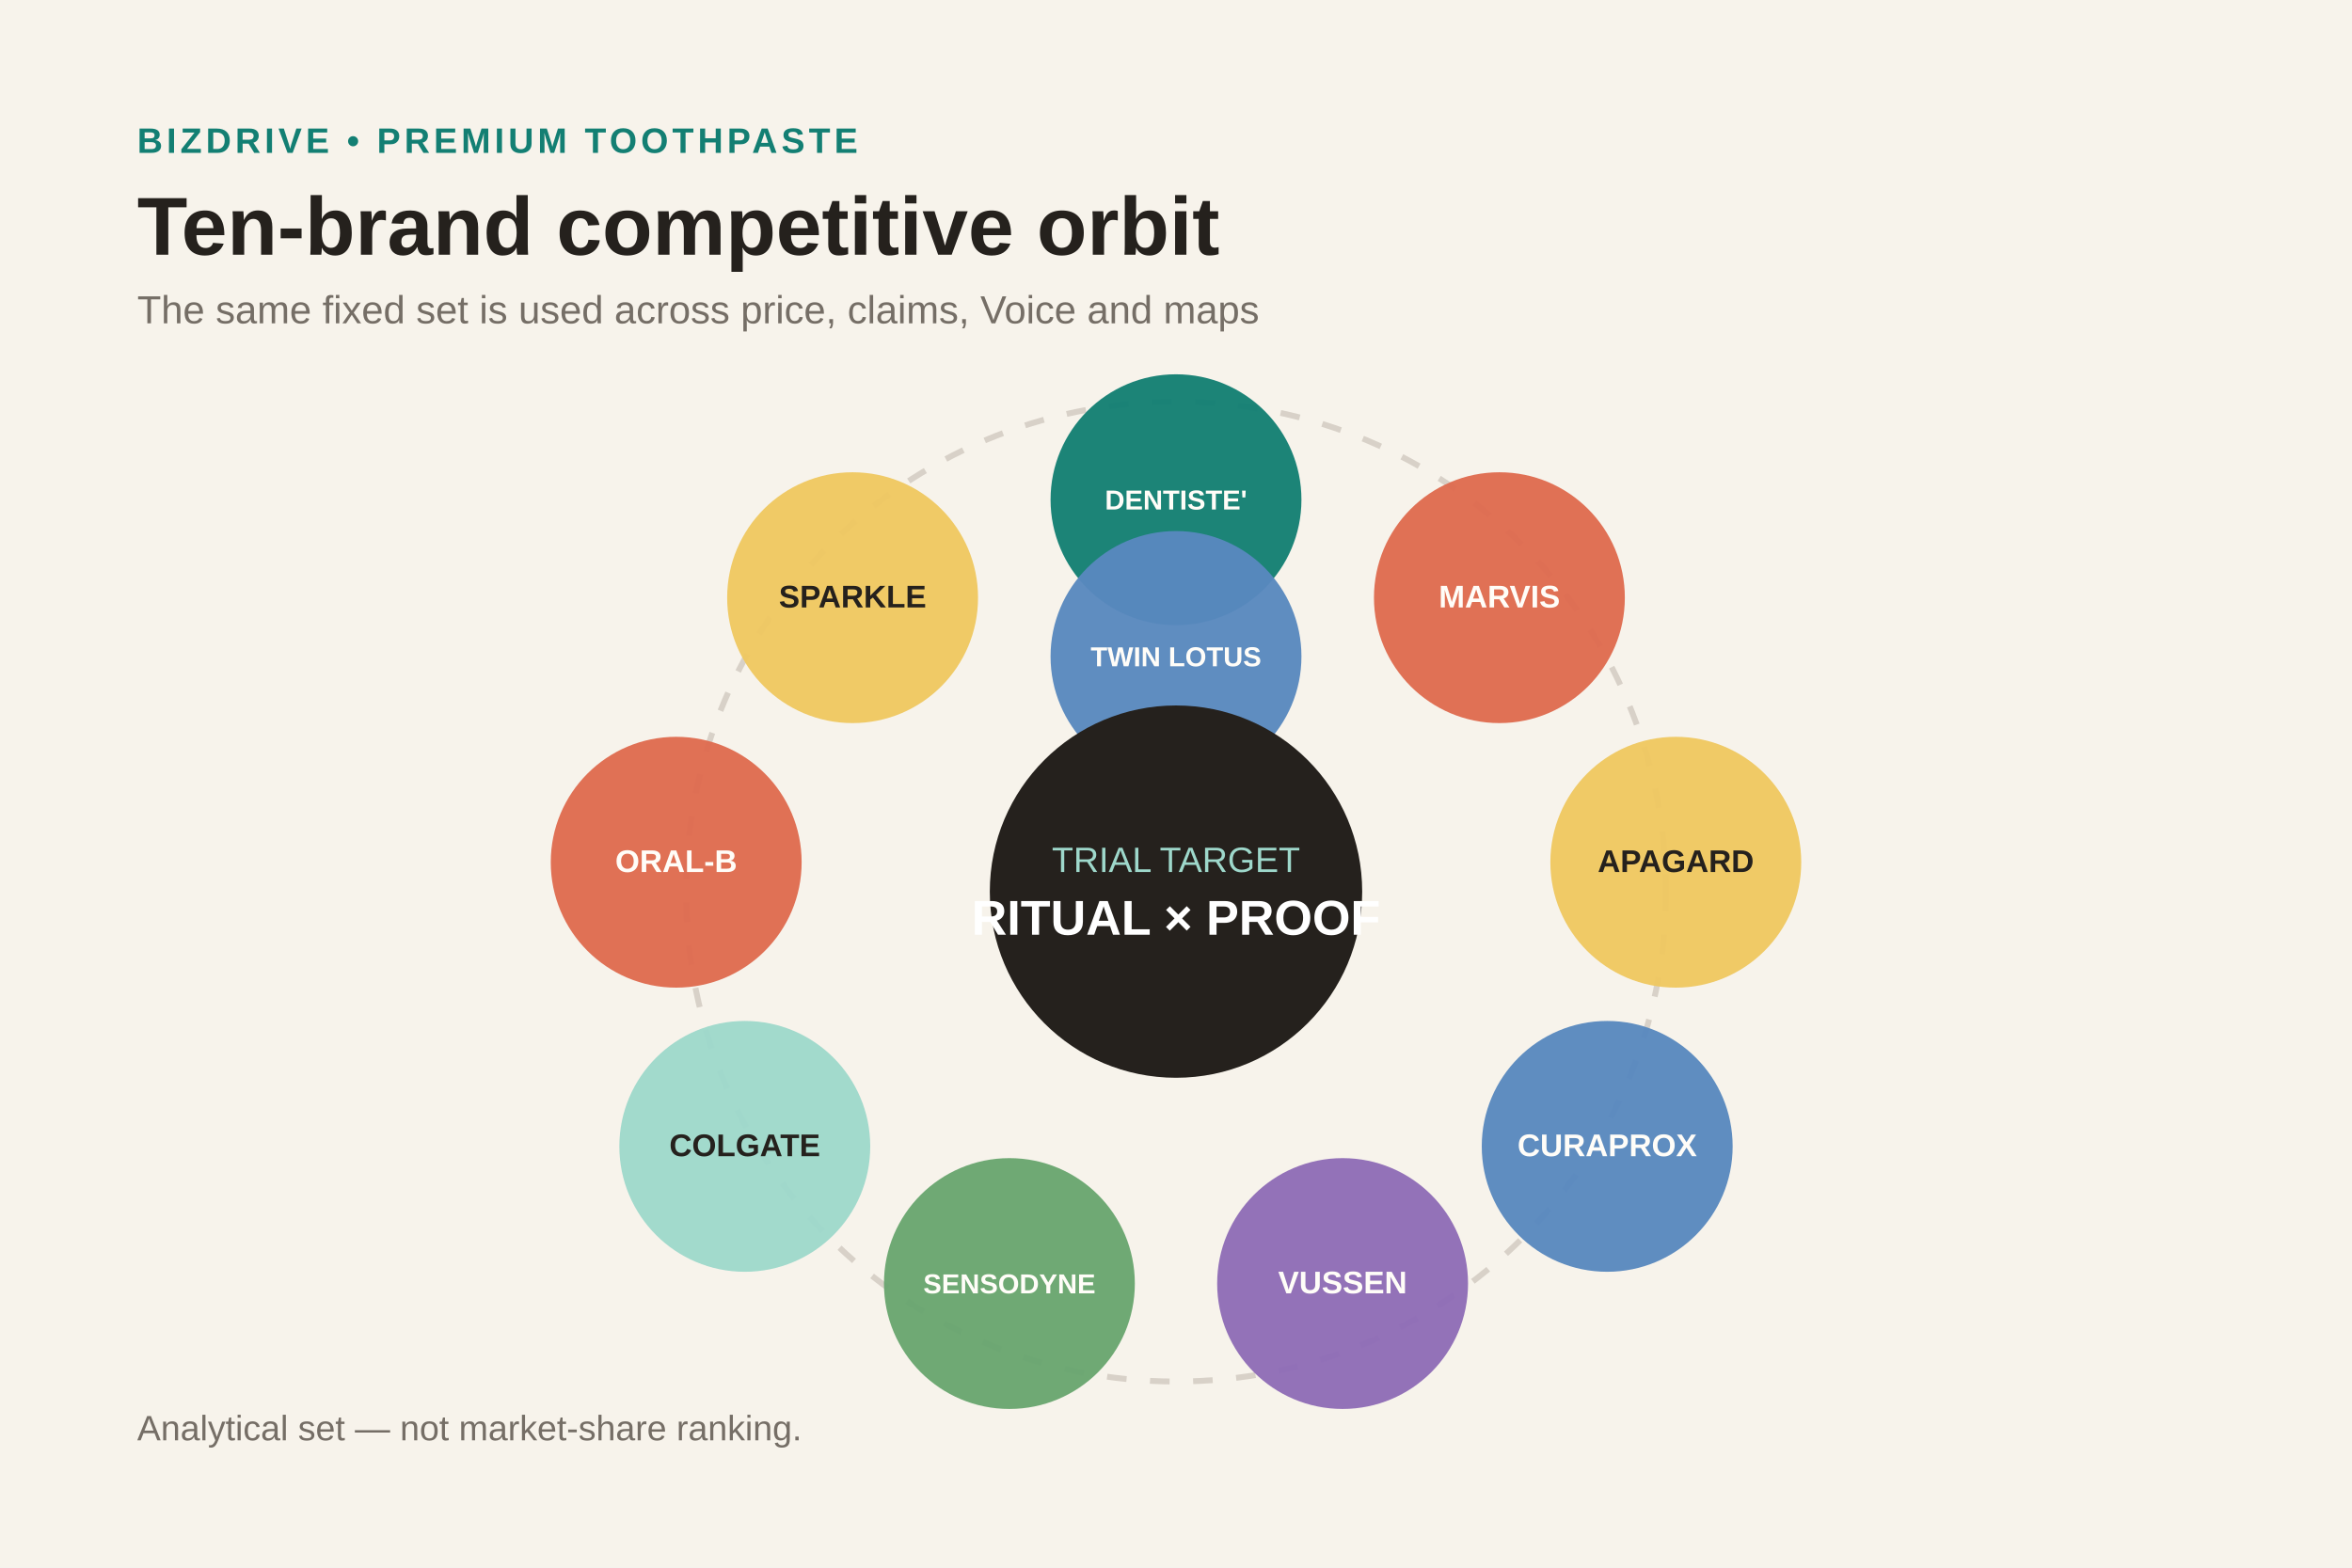
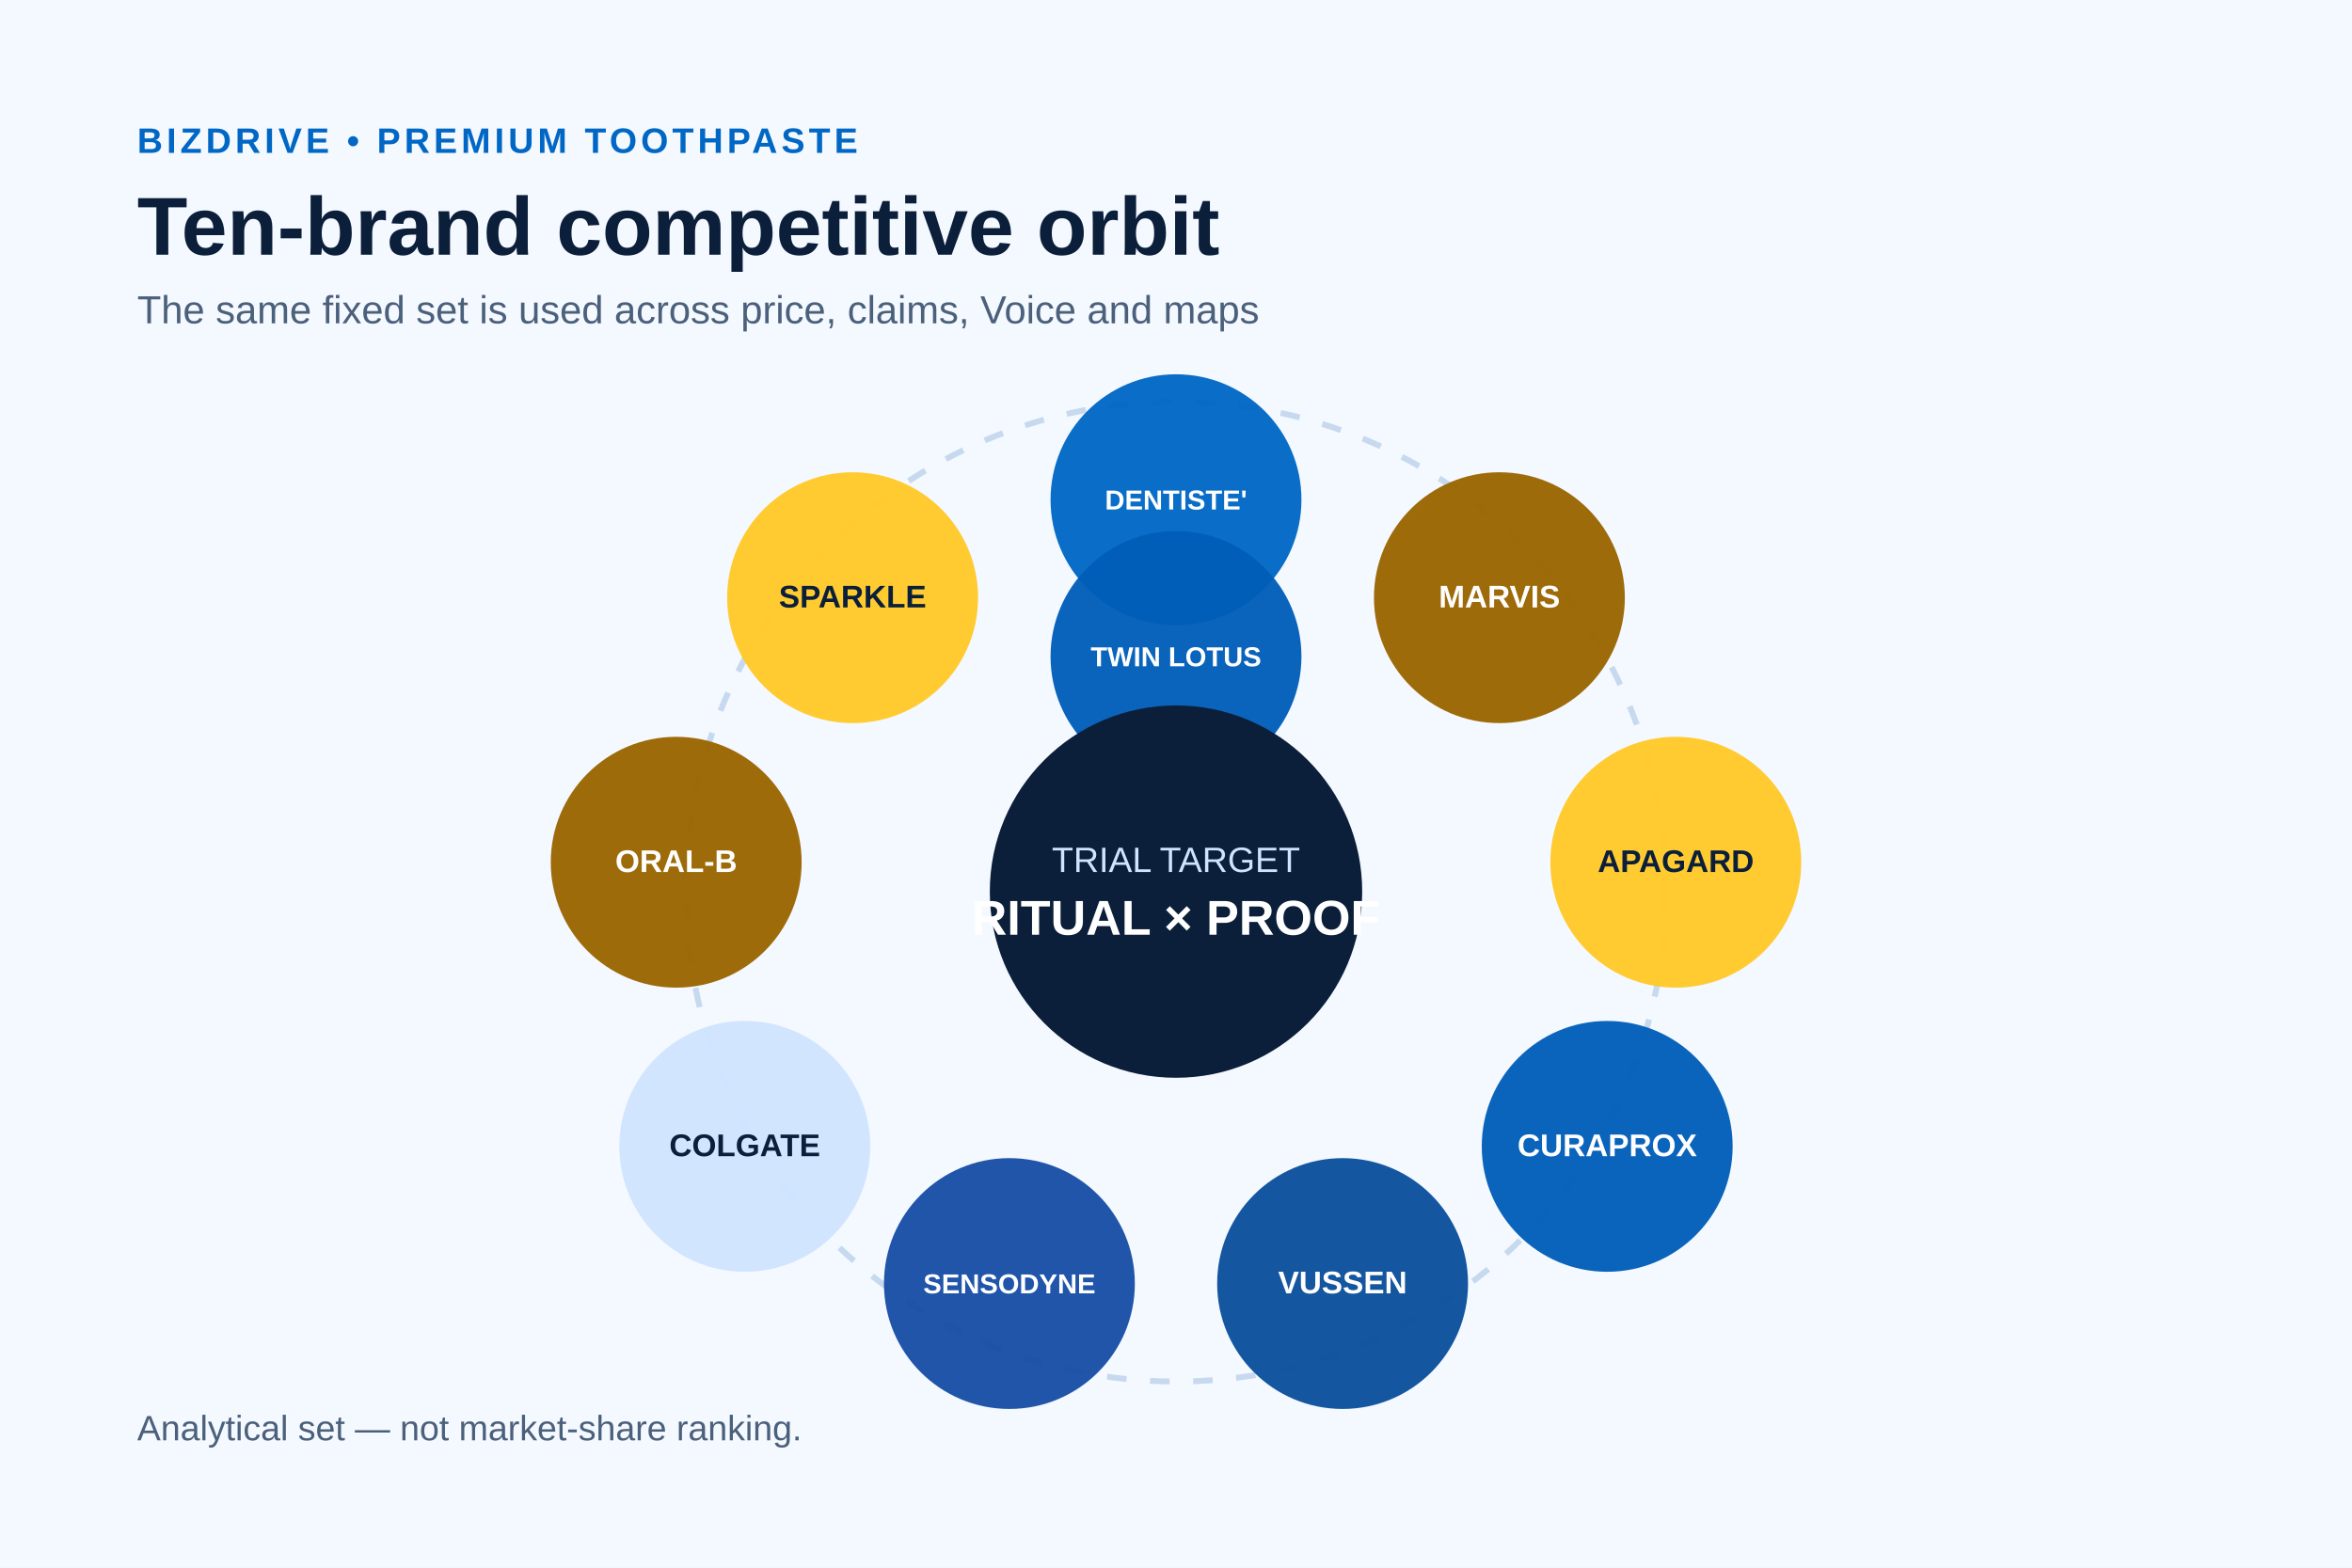
<svg xmlns="http://www.w3.org/2000/svg" width="1200" height="800" viewBox="0 0 1200 800" role="img">
-   <rect width="1200" height="800" fill="#f7f3eb" />
-   <text x="70" y="78" font-family="Arial, sans-serif" font-size="18" font-weight="700" letter-spacing="2" fill="#137f73">BIZDRIVE • PREMIUM TOOTHPASTE</text>
-   <text x="70" y="130" font-family="Arial, sans-serif" font-size="42" font-weight="700" fill="#25211d">Ten-brand competitive orbit</text>
-   <text x="70" y="165" font-family="Arial, sans-serif" font-size="20" fill="#756e66">The same fixed set is used across price, claims, Voice and maps</text>
-   <circle cx="600" cy="455" r="250" fill="none" stroke="#d8d1c8" stroke-width="3" stroke-dasharray="10 12" />
-   <circle cx="600" cy="255" r="64" fill="#137f73" opacity=".96" />
-   <text x="600" y="260" text-anchor="middle" font-family="Arial" font-size="14" font-weight="700" fill="#fffdf8">DENTISTE'</text>
-   <circle cx="765" cy="305" r="64" fill="#df6b4f" opacity=".96" />
-   <text x="765" y="310" text-anchor="middle" font-family="Arial" font-size="16" font-weight="700" fill="#fffdf8">MARVIS</text>
-   <circle cx="855" cy="440" r="64" fill="#efc861" opacity=".96" />
-   <text x="855" y="445" text-anchor="middle" font-family="Arial" font-size="16" font-weight="700" fill="#25211d">APAGARD</text>
-   <circle cx="820" cy="585" r="64" fill="#5888be" opacity=".96" />
-   <text x="820" y="590" text-anchor="middle" font-family="Arial" font-size="16" font-weight="700" fill="#fffdf8">CURAPROX</text>
-   <circle cx="685" cy="655" r="64" fill="#8f6cb6" opacity=".96" />
-   <text x="685" y="660" text-anchor="middle" font-family="Arial" font-size="16" font-weight="700" fill="#fffdf8">VUSSEN</text>
-   <circle cx="515" cy="655" r="64" fill="#69a66f" opacity=".96" />
-   <text x="515" y="660" text-anchor="middle" font-family="Arial" font-size="14" font-weight="700" fill="#fffdf8">SENSODYNE</text>
-   <circle cx="380" cy="585" r="64" fill="#9ed8cb" opacity=".96" />
-   <text x="380" y="590" text-anchor="middle" font-family="Arial" font-size="16" font-weight="700" fill="#25211d">COLGATE</text>
-   <circle cx="345" cy="440" r="64" fill="#df6b4f" opacity=".96" />
-   <text x="345" y="445" text-anchor="middle" font-family="Arial" font-size="16" font-weight="700" fill="#fffdf8">ORAL-B</text>
-   <circle cx="435" cy="305" r="64" fill="#efc861" opacity=".96" />
-   <text x="435" y="310" text-anchor="middle" font-family="Arial" font-size="16" font-weight="700" fill="#25211d">SPARKLE</text>
-   <circle cx="600" cy="335" r="64" fill="#5888be" opacity=".96" />
-   <text x="600" y="340" text-anchor="middle" font-family="Arial" font-size="14" font-weight="700" fill="#fffdf8">TWIN LOTUS</text>
-   <circle cx="600" cy="455" r="95" fill="#25211d" />
-   <text x="600" y="445" text-anchor="middle" font-family="Arial" font-size="18" fill="#9ed8cb">TRIAL TARGET</text>
+   <rect width="1200" height="800" fill="#f4f8ff" />
+   <text x="70" y="78" font-family="Arial, sans-serif" font-size="18" font-weight="700" letter-spacing="2" fill="#0067c5">BIZDRIVE • PREMIUM TOOTHPASTE</text>
+   <text x="70" y="130" font-family="Arial, sans-serif" font-size="42" font-weight="700" fill="#0b1f3a">Ten-brand competitive orbit</text>
+   <text x="70" y="165" font-family="Arial, sans-serif" font-size="20" fill="#4b607b">The same fixed set is used across price, claims, Voice and maps</text>
+   <circle cx="600" cy="455" r="250" fill="none" stroke="#c7d9ee" stroke-width="3" stroke-dasharray="10 12" />
+   <circle cx="600" cy="255" r="64" fill="#0067c5" opacity=".96" />
+   <text x="600" y="260" text-anchor="middle" font-family="Arial" font-size="14" font-weight="700" fill="#ffffff">DENTISTE'</text>
+   <circle cx="765" cy="305" r="64" fill="#9a6500" opacity=".96" />
+   <text x="765" y="310" text-anchor="middle" font-family="Arial" font-size="16" font-weight="700" fill="#ffffff">MARVIS</text>
+   <circle cx="855" cy="440" r="64" fill="#ffc928" opacity=".96" />
+   <text x="855" y="445" text-anchor="middle" font-family="Arial" font-size="16" font-weight="700" fill="#0b1f3a">APAGARD</text>
+   <circle cx="820" cy="585" r="64" fill="#005eb8" opacity=".96" />
+   <text x="820" y="590" text-anchor="middle" font-family="Arial" font-size="16" font-weight="700" fill="#ffffff">CURAPROX</text>
+   <circle cx="685" cy="655" r="64" fill="#0b4f9c" opacity=".96" />
+   <text x="685" y="660" text-anchor="middle" font-family="Arial" font-size="16" font-weight="700" fill="#ffffff">VUSSEN</text>
+   <circle cx="515" cy="655" r="64" fill="#174ea6" opacity=".96" />
+   <text x="515" y="660" text-anchor="middle" font-family="Arial" font-size="14" font-weight="700" fill="#ffffff">SENSODYNE</text>
+   <circle cx="380" cy="585" r="64" fill="#cfe4ff" opacity=".96" />
+   <text x="380" y="590" text-anchor="middle" font-family="Arial" font-size="16" font-weight="700" fill="#0b1f3a">COLGATE</text>
+   <circle cx="345" cy="440" r="64" fill="#9a6500" opacity=".96" />
+   <text x="345" y="445" text-anchor="middle" font-family="Arial" font-size="16" font-weight="700" fill="#ffffff">ORAL-B</text>
+   <circle cx="435" cy="305" r="64" fill="#ffc928" opacity=".96" />
+   <text x="435" y="310" text-anchor="middle" font-family="Arial" font-size="16" font-weight="700" fill="#0b1f3a">SPARKLE</text>
+   <circle cx="600" cy="335" r="64" fill="#005eb8" opacity=".96" />
+   <text x="600" y="340" text-anchor="middle" font-family="Arial" font-size="14" font-weight="700" fill="#ffffff">TWIN LOTUS</text>
+   <circle cx="600" cy="455" r="95" fill="#0b1f3a" />
+   <text x="600" y="445" text-anchor="middle" font-family="Arial" font-size="18" fill="#cfe4ff">TRIAL TARGET</text>
  <text x="600" y="477" text-anchor="middle" font-family="Arial" font-size="25" font-weight="700" fill="white">RITUAL × PROOF</text>
-   <text x="70" y="735" font-family="Arial" font-size="18" fill="#756e66">Analytical set — not market-share ranking.</text>
+   <text x="70" y="735" font-family="Arial" font-size="18" fill="#4b607b">Analytical set — not market-share ranking.</text>
</svg>
